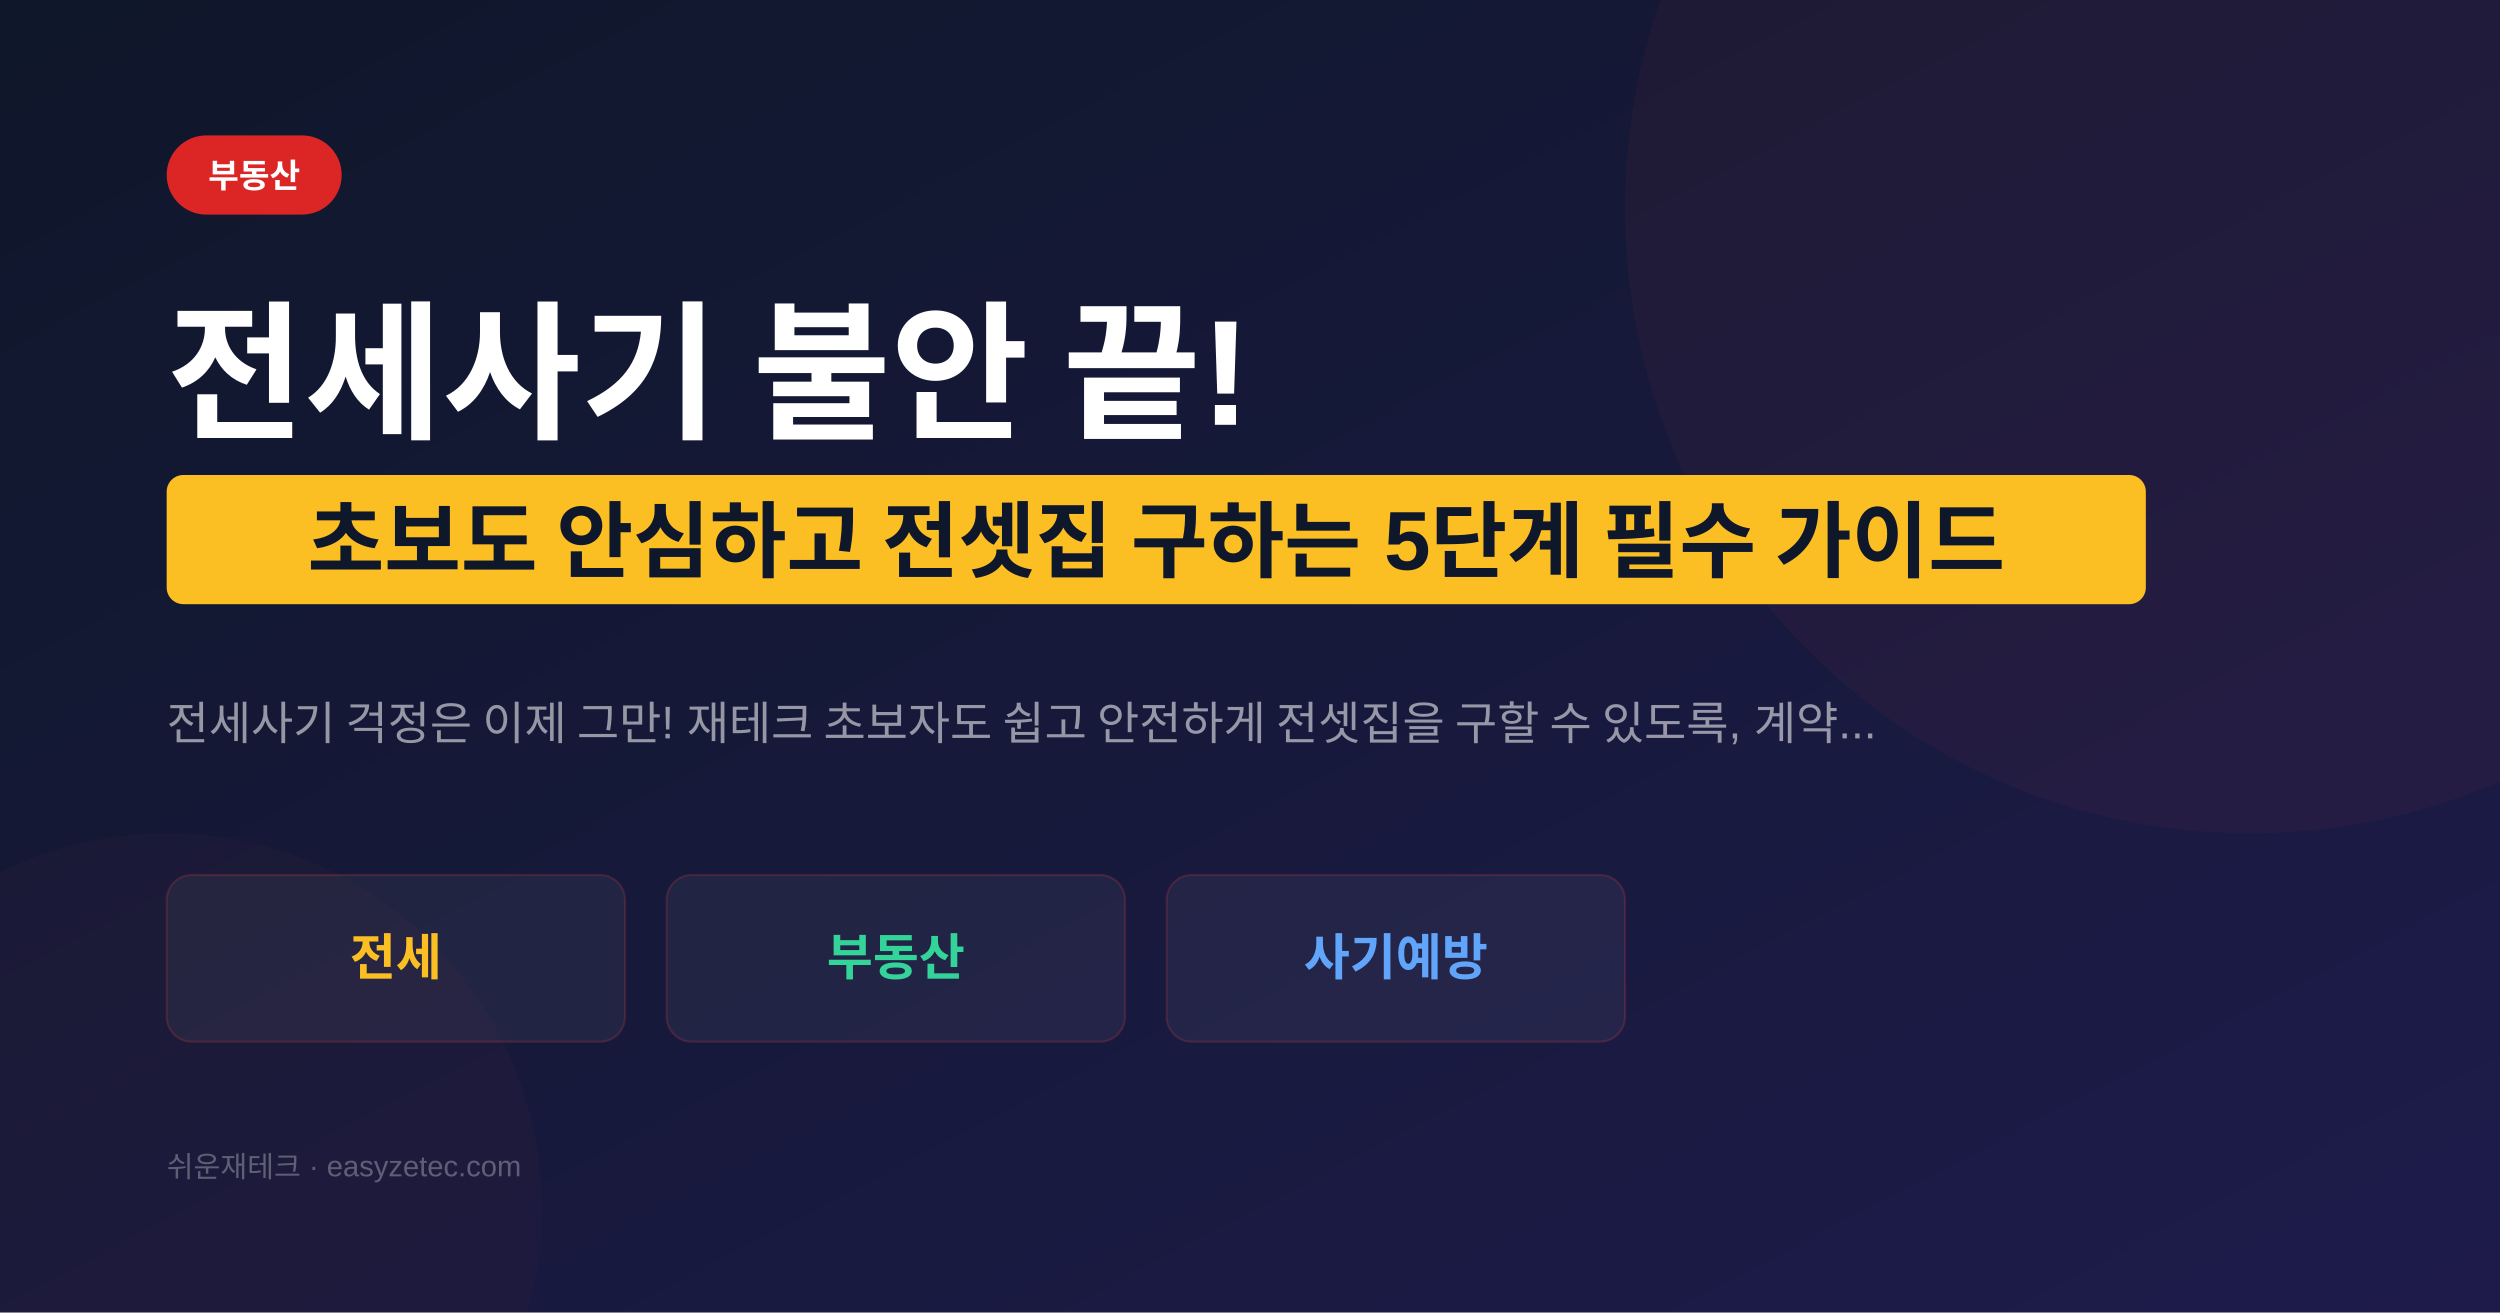
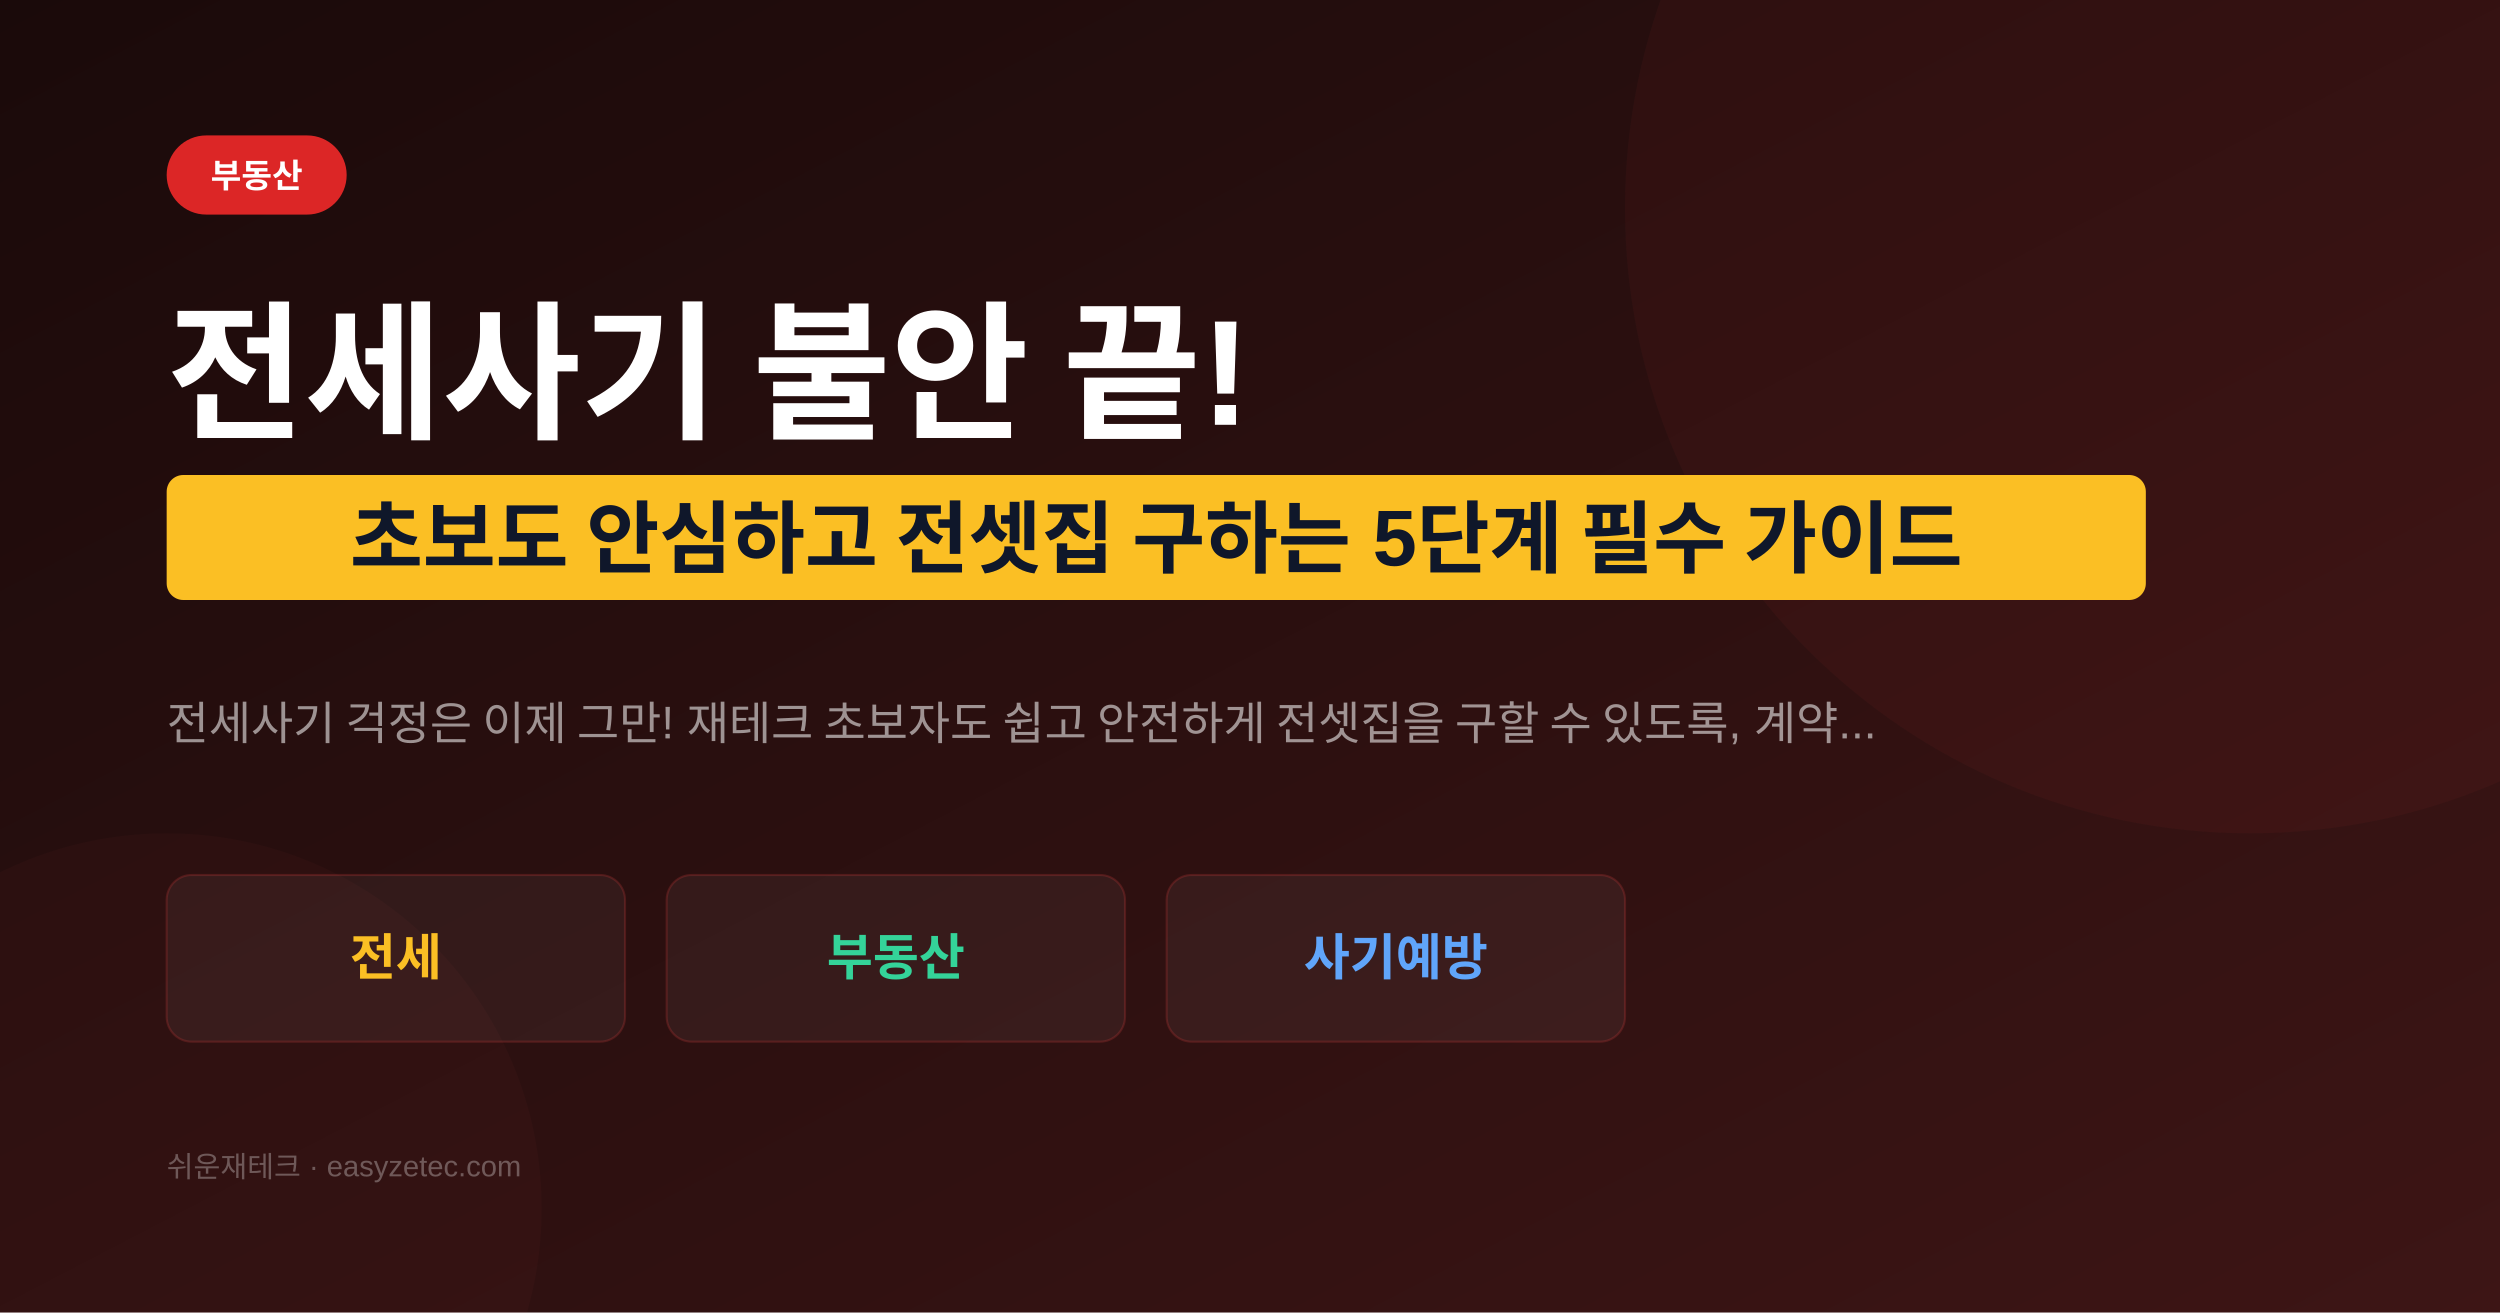
<svg xmlns="http://www.w3.org/2000/svg" width="1200" height="630" viewBox="0 0 1200 630">
  <defs>
    <linearGradient id="bg" x1="0%" y1="0%" x2="100%" y2="100%">
-       <stop offset="0%" style="stop-color:#0f172a" />
-       <stop offset="100%" style="stop-color:#1e1b4b" />
+       <stop offset="0%" style="stop-color:#1a0a0a" />
+       <stop offset="100%" style="stop-color:#3d1515" />
    </linearGradient>
  </defs>
  <rect width="1200" height="630" fill="url(#bg)" />
  <circle cx="1080" cy="100" r="300" fill="rgba(239,68,68,0.05)" />
  <circle cx="80" cy="580" r="180" fill="rgba(239,68,68,0.03)" />
-   <rect x="80" y="65" width="84" height="38" rx="19" fill="#DC2626" />
-   <text x="122" y="90" font-family="Arial,sans-serif" font-size="16" font-weight="bold" fill="white" text-anchor="middle">부동산</text>
-   <text x="80" y="205" font-family="Arial,sans-serif" font-size="72" font-weight="900" fill="white">전세사기 불안 끝!</text>
-   <rect x="80" y="228" width="950" height="62" rx="8" fill="#FBBF24" />
-   <text x="555" y="274" font-family="Arial,sans-serif" font-size="40" font-weight="900" fill="#0f172a" text-anchor="middle">초보도 안심하고 전셋집 구하는 5단계 필수 가이드</text>
-   <text x="80" y="355" font-family="Arial,sans-serif" font-size="22" fill="rgba(255,255,255,0.55)">전세사기 걱정은 이제 그만! 재테크 초보자도 쉽고 안전하게 전셋집을 구할 수 있도록, 계약...</text>
+   <rect x="80" y="65" width="86.4" height="38" rx="19" fill="#DC2626" />
+   <text x="123.2" y="90" font-family="GmarketSansTTF,Arial,sans-serif" font-size="16" font-weight="bold" fill="white" text-anchor="middle">부동산</text>
+   <text x="80" y="205" font-family="GmarketSansTTF,Arial,sans-serif" font-size="72" font-weight="900" fill="white">전세사기 불안 끝!</text>
+   <rect x="80" y="228" width="950" height="60" rx="8" fill="#FBBF24" />
+   <text x="555" y="272" font-family="GmarketSansTTF,Arial,sans-serif" font-size="38" font-weight="900" fill="#0f172a" text-anchor="middle">초보도 안심하고 전셋집 구하는 5단계 필수 가이드</text>
+   <text x="80" y="355" font-family="GmarketSansTTF,Arial,sans-serif" font-size="22" fill="rgba(255,255,255,0.55)">전세사기 걱정은 이제 그만! 재테크 초보자도 쉽고 안전하게 전셋집을 구할 수 있도록, 계약...</text>
  <rect x="80" y="420" width="220" height="80" rx="12" fill="rgba(255,255,255,0.05)" stroke="rgba(239,68,68,0.2)" stroke-width="1" />
-   <text x="190" y="468" font-family="Arial,sans-serif" font-size="24" font-weight="900" fill="#FBBF24" text-anchor="middle">전세</text>
+   <text x="190" y="468" font-family="GmarketSansTTF,Arial,sans-serif" font-size="24" font-weight="900" fill="#FBBF24" text-anchor="middle">전세</text>
  <rect x="320" y="420" width="220" height="80" rx="12" fill="rgba(255,255,255,0.05)" stroke="rgba(239,68,68,0.2)" stroke-width="1" />
-   <text x="430" y="468" font-family="Arial,sans-serif" font-size="24" font-weight="900" fill="#34D399" text-anchor="middle">부동산</text>
+   <text x="430" y="468" font-family="GmarketSansTTF,Arial,sans-serif" font-size="24" font-weight="900" fill="#34D399" text-anchor="middle">부동산</text>
  <rect x="560" y="420" width="220" height="80" rx="12" fill="rgba(255,255,255,0.05)" stroke="rgba(239,68,68,0.2)" stroke-width="1" />
-   <text x="670" y="468" font-family="Arial,sans-serif" font-size="24" font-weight="900" fill="#60A5FA" text-anchor="middle">사기예방</text>
-   <text x="80" y="565" font-family="Arial,sans-serif" font-size="14" fill="rgba(255,255,255,0.3)">쉬운재테크 · easyzetec.com</text>
+   <text x="670" y="468" font-family="GmarketSansTTF,Arial,sans-serif" font-size="24" font-weight="900" fill="#60A5FA" text-anchor="middle">사기예방</text>
+   <text x="80" y="565" font-family="GmarketSansTTF,Arial,sans-serif" font-size="14" fill="rgba(255,255,255,0.3)">쉬운재테크 · easyzetec.com</text>
</svg>
